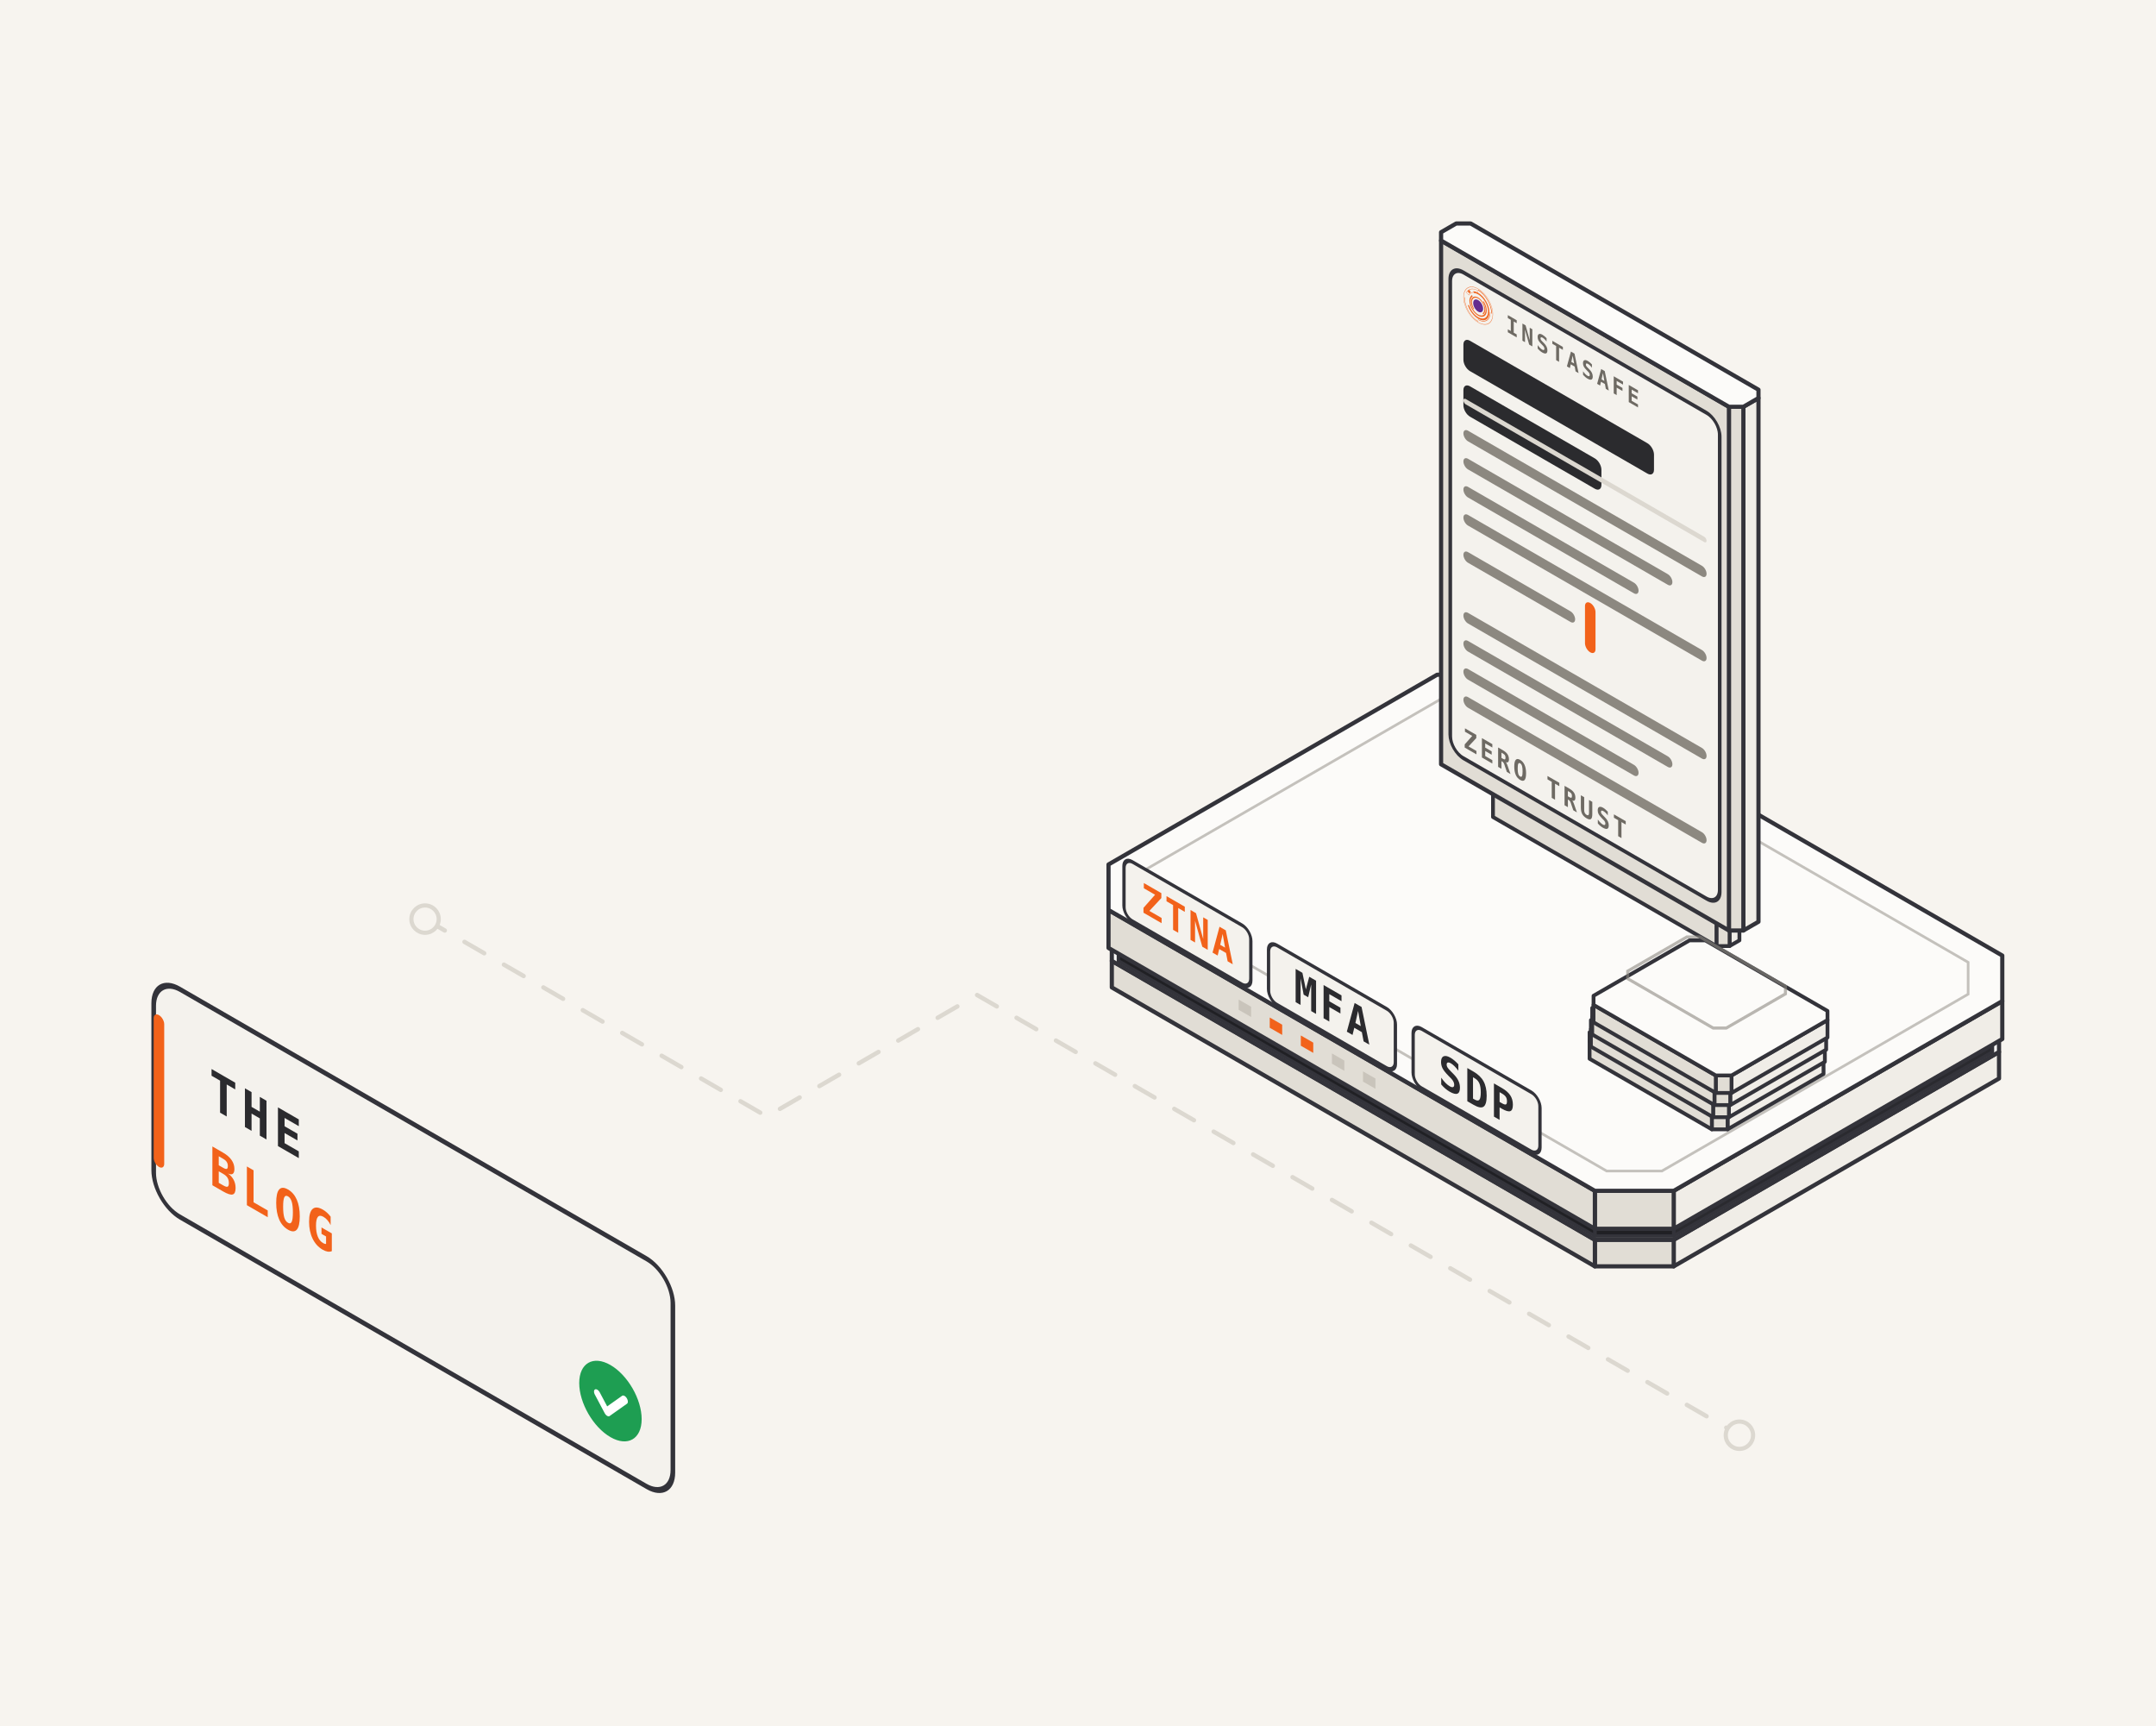
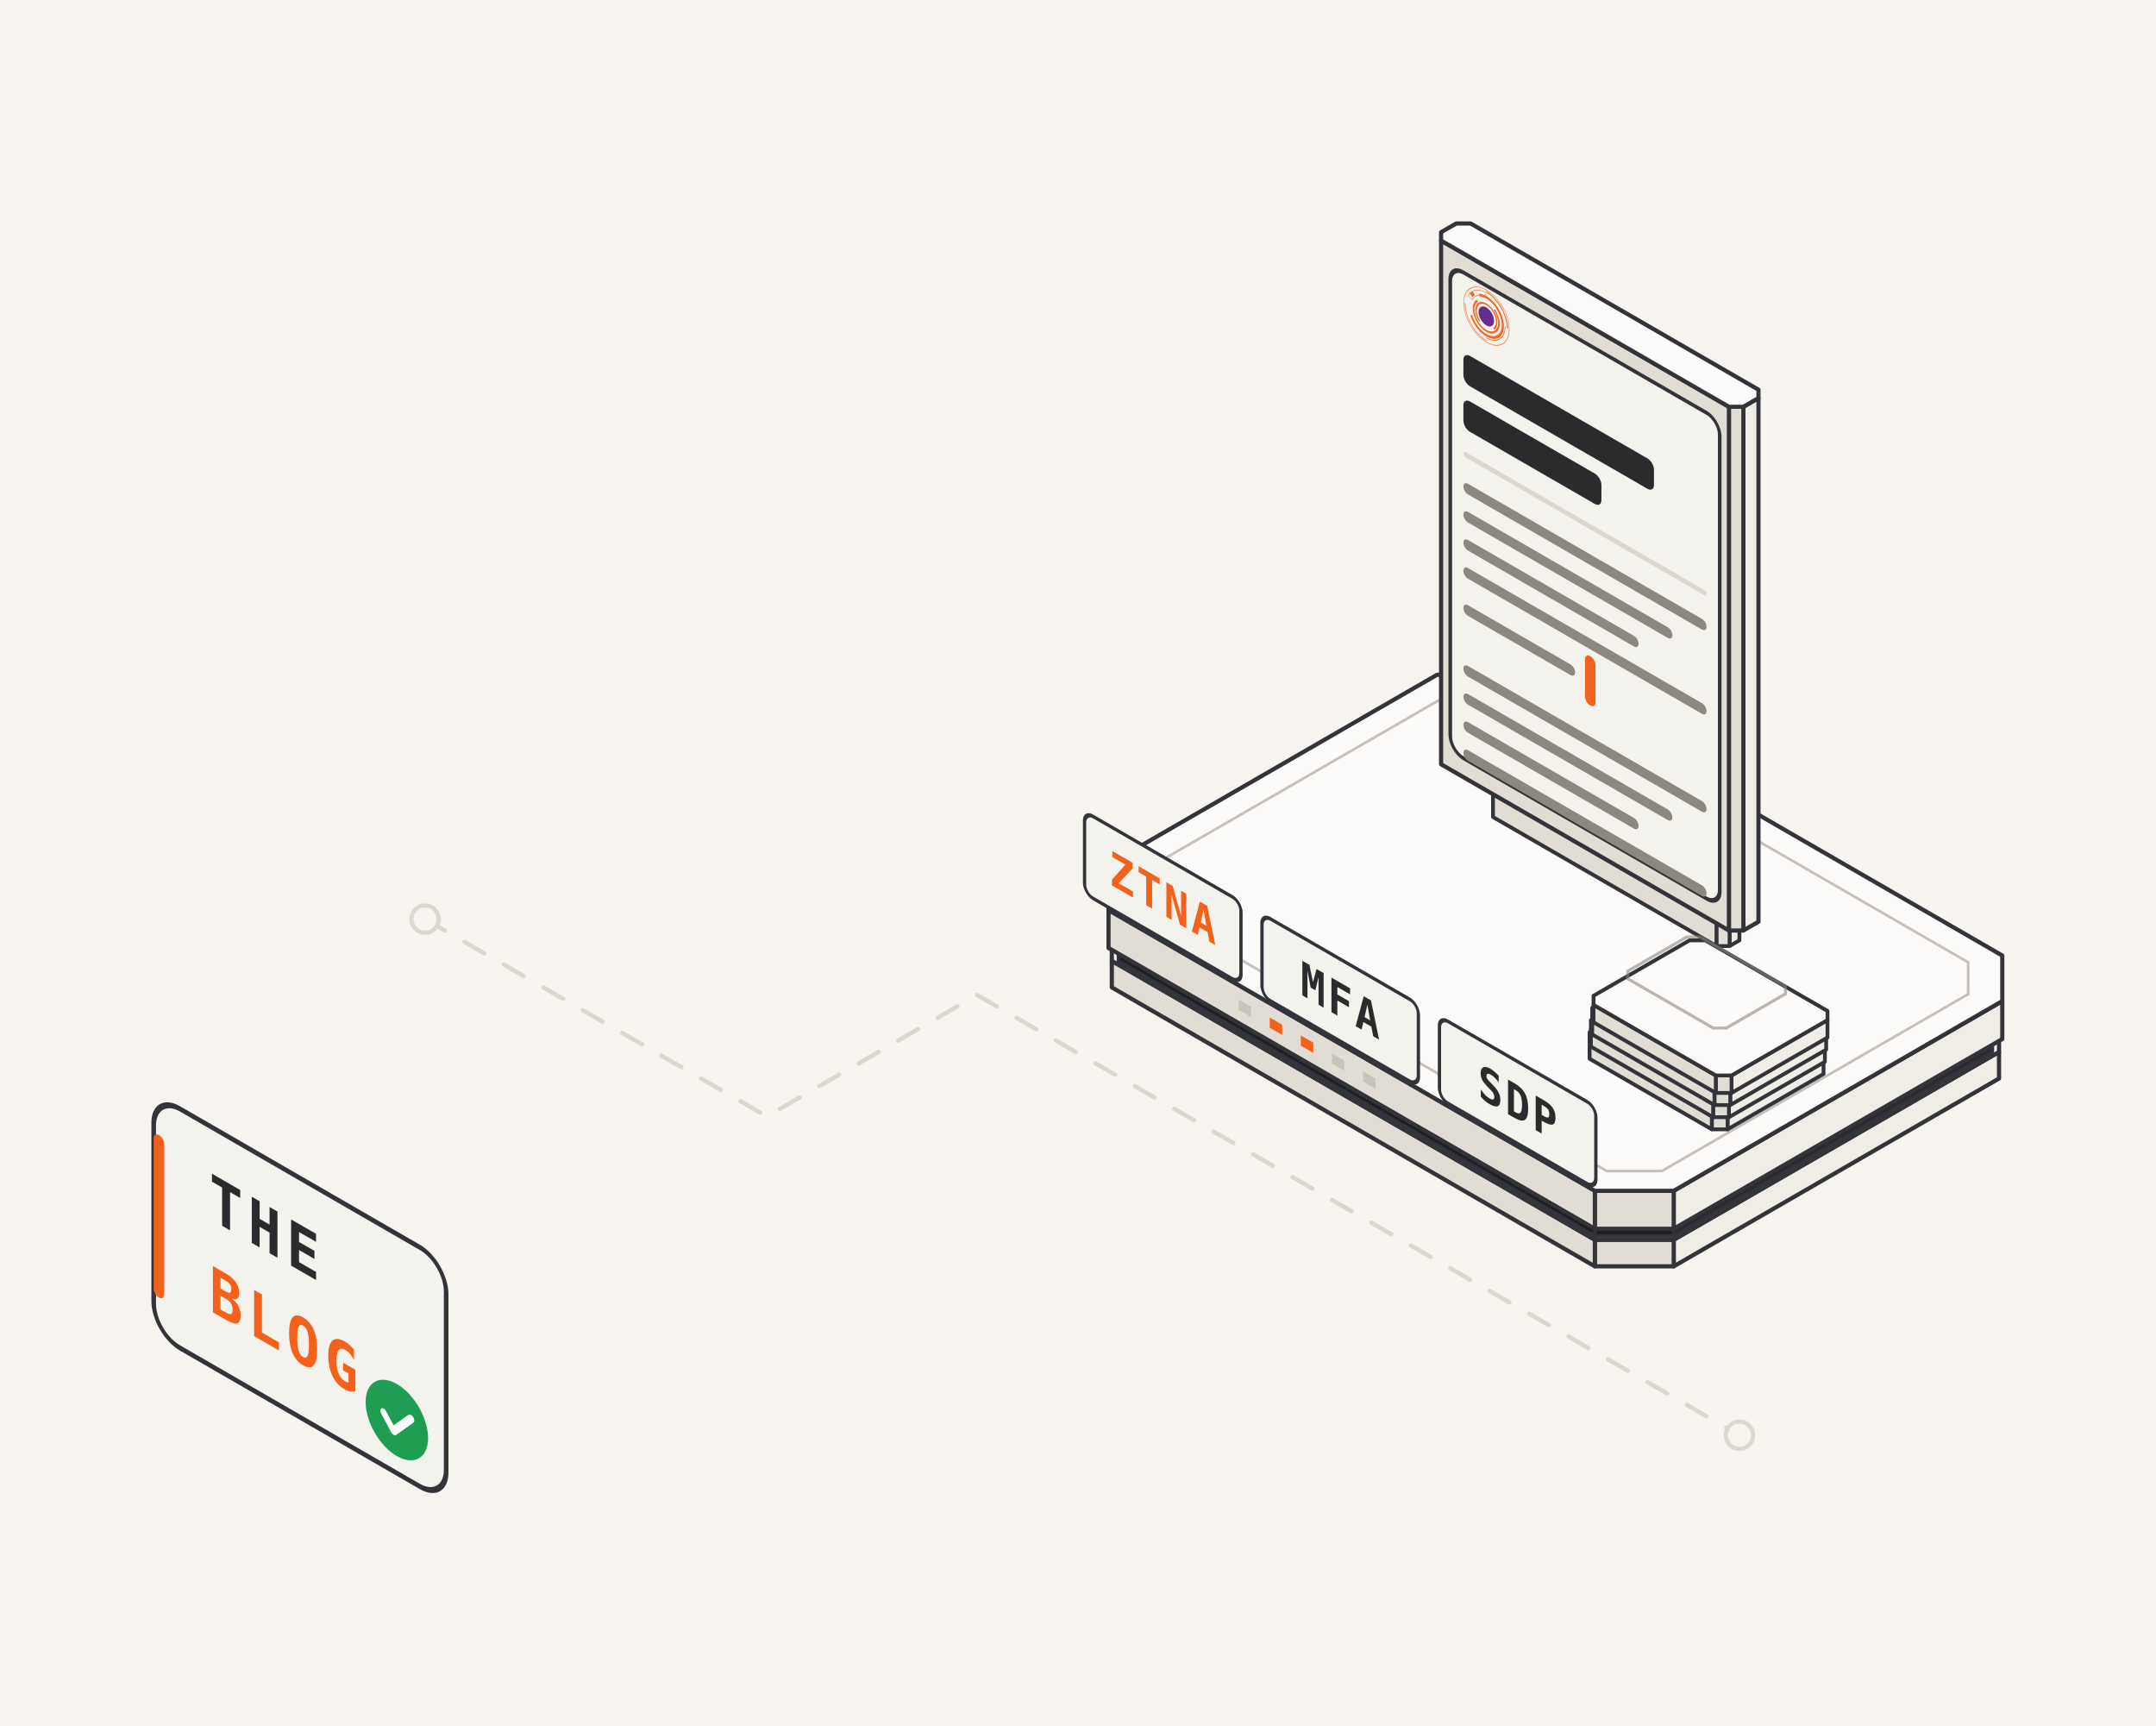
<svg xmlns="http://www.w3.org/2000/svg" viewBox="-397.819 -197.192 568.231 454.585" role="img" aria-label="blog illustration" data-content="-357.310 -138.300 129.904 198.500">
  <rect x="-4000" y="-4000" width="8000" height="8000" fill="#F7F4EF" />
  <path d="M-285.79 45.00 L-195.72 97.00 L-140.30 65.00 L60.62 181.00" fill="none" stroke="#DCD8D0" stroke-width="1.15" stroke-dasharray="6 6" stroke-linejoin="round" stroke-linecap="round" />
  <circle cx="-285.79" cy="45.00" r="3.6" fill="#F7F4EF" stroke="#DCD8D0" stroke-width="1.1" />
  <circle cx="60.62" cy="181.00" r="3.6" fill="#F7F4EF" stroke="#DCD8D0" stroke-width="1.1" />
  <g>
    <polygon points="129.04,87.00 43.30,136.50 43.30,129.50 129.04,80.00" fill="#F0EDE7" stroke="#33333A" stroke-width="1.10" stroke-linejoin="round" />
    <polygon points="43.30,136.50 22.52,136.50 22.52,129.50 43.30,129.50" fill="#E1DDD5" stroke="#33333A" stroke-width="1.10" stroke-linejoin="round" />
    <polygon points="22.52,136.50 -104.79,63.00 -104.79,56.00 22.52,129.50" fill="#E1DDD5" stroke="#33333A" stroke-width="1.10" stroke-linejoin="round" />
    <polygon points="1.73,-5.50 129.04,68.00 129.04,80.00 43.30,129.50 22.52,129.50 -104.79,56.00 -104.79,44.00 -19.05,-5.50" fill="#FCFBF9" stroke="#33333A" stroke-width="1.10" stroke-linejoin="round" />
  </g>
  <g>
    <polygon points="127.31,80.00 43.30,128.50 43.30,125.10 127.31,76.60" fill="#2A2A2F" stroke="#33333A" stroke-width="0.90" stroke-linejoin="round" />
    <polygon points="43.30,128.50 22.52,128.50 22.52,125.10 43.30,125.10" fill="#202024" stroke="#33333A" stroke-width="0.90" stroke-linejoin="round" />
    <polygon points="22.52,128.50 -103.06,56.00 -103.06,52.60 22.52,125.10" fill="#202024" stroke="#33333A" stroke-width="0.90" stroke-linejoin="round" />
    <polygon points="1.73,-7.90 127.31,64.60 127.31,76.60 43.30,125.10 22.52,125.10 -103.06,52.60 -103.06,40.60 -19.05,-7.90" fill="#34343A" stroke="#33333A" stroke-width="0.90" stroke-linejoin="round" />
  </g>
  <g>
    <polygon points="129.90,76.60 43.30,126.60 43.30,116.60 129.90,66.60" fill="#F0EDE7" stroke="#33333A" stroke-width="1.10" stroke-linejoin="round" />
    <polygon points="43.30,126.60 22.52,126.60 22.52,116.60 43.30,116.60" fill="#E1DDD5" stroke="#33333A" stroke-width="1.10" stroke-linejoin="round" />
    <polygon points="22.52,126.60 -105.66,52.60 -105.66,42.60 22.52,116.60" fill="#E1DDD5" stroke="#33333A" stroke-width="1.10" stroke-linejoin="round" />
    <polygon points="1.73,-19.40 129.90,54.60 129.90,66.60 43.30,116.60 22.52,116.60 -105.66,42.60 -105.66,30.60 -19.05,-19.40" fill="#FCFBF9" stroke="#33333A" stroke-width="1.10" stroke-linejoin="round" />
  </g>
  <polygon points="-1.39,-14.22 120.90,56.38 120.90,64.78 40.18,111.38 25.63,111.38 -96.65,40.78 -96.65,32.38 -15.93,-14.22" fill="none" opacity="0.50" stroke="#8C8880" stroke-width="0.70" />
  <polygon points="-71.36,68.90 -68.08,70.79 -68.08,68.09 -71.36,66.20" fill="#C9C4BB" stroke="none" stroke-width="1.00" opacity="1.00" stroke-linejoin="round" />
  <polygon points="-63.17,73.63 -59.89,75.52 -59.89,72.82 -63.17,70.93" fill="#F2621A" stroke="none" stroke-width="1.00" opacity="1.00" stroke-linejoin="round" />
  <polygon points="-54.98,78.36 -51.70,80.25 -51.70,77.55 -54.98,75.66" fill="#F2621A" stroke="none" stroke-width="1.00" opacity="1.00" stroke-linejoin="round" />
  <polygon points="-46.78,83.09 -43.51,84.98 -43.51,82.28 -46.78,80.39" fill="#C9C4BB" stroke="none" stroke-width="1.00" opacity="1.00" stroke-linejoin="round" />
  <polygon points="-38.59,87.82 -35.31,89.71 -35.31,87.01 -38.59,85.12" fill="#C9C4BB" stroke="none" stroke-width="1.00" opacity="1.00" stroke-linejoin="round" />
  <g>
    <polygon points="60.62,50.60 58.02,52.10 58.02,-53.90 60.62,-55.40" fill="#F0EDE7" stroke="#33333A" stroke-width="1.00" stroke-linejoin="round" />
    <polygon points="58.02,52.10 54.56,52.10 54.56,-53.90 58.02,-53.90" fill="#E1DDD5" stroke="#33333A" stroke-width="1.00" stroke-linejoin="round" />
    <polygon points="54.56,52.10 -4.33,18.10 -4.33,-87.90 54.56,-53.90" fill="#E1DDD5" stroke="#33333A" stroke-width="1.00" stroke-linejoin="round" />
    <polygon points="1.73,-91.40 60.62,-57.40 60.62,-55.40 58.02,-53.90 54.56,-53.90 -4.33,-87.90 -4.33,-89.90 -1.73,-91.40" fill="#FCFBF9" stroke="#33333A" stroke-width="1.00" stroke-linejoin="round" />
  </g>
  <g>
    <polygon points="65.64,45.70 61.66,48.00 61.66,-90.00 65.64,-92.30" fill="#F0EDE7" stroke="#33333A" stroke-width="1.10" stroke-linejoin="round" />
    <polygon points="61.66,48.00 57.85,48.00 57.85,-90.00 61.66,-90.00" fill="#E1DDD5" stroke="#33333A" stroke-width="1.10" stroke-linejoin="round" />
    <polygon points="57.85,48.00 -18.01,4.20 -18.01,-133.80 57.85,-90.00" fill="#E1DDD5" stroke="#33333A" stroke-width="1.10" stroke-linejoin="round" />
    <polygon points="-10.22,-138.30 65.64,-94.50 65.64,-92.30 61.66,-90.00 57.85,-90.00 -18.01,-133.80 -18.01,-136.00 -14.03,-138.30" fill="#FCFBF9" stroke="#33333A" stroke-width="1.10" stroke-linejoin="round" />
  </g>
  <g transform="matrix(0.86603,0.5,0,1,-19.92,-134.90)">
    <rect x="5.0" y="5.0" width="82.0" height="128.0" rx="4" fill="#F4F2ED" stroke="#33333A" stroke-width="1.1" />
-     <g transform="translate(9,7)">
-       <g data-logo="9.00 9.00">
-         <g opacity="1.00" transform="translate(0.000,0.041) scale(0.0098)">
+     <g transform="translate(9,6)">
+       <g data-logo="14.00 14.00">
+         <g opacity="1.00" transform="translate(0.000,0.063) scale(0.01525)">
          <defs>
-             <style>.lg11-cls-1{fill:#f06823;}.lg11-cls-2{fill:#652c8f;}</style>
+             <style>.lg29-cls-1{fill:#f06823;}.lg29-cls-2{fill:#652c8f;}</style>
          </defs>
-           <path class="lg11-cls-1" d="M209.88,316.12s24.4-36.76,54.9-66.53l45.31,45.52s-41.76,43.52-49.21,54.59Z" transform="translate(-81.01 -85.14)" />
-           <path class="lg11-cls-1" d="M538.26,994.86C286.13,994.86,81,790.81,81,540S286.13,85.14,538.26,85.14c128.29,0,246.22,48.56,332.07,136.73C953.3,307.08,999,420.06,999,540,999,795.06,796.61,994.86,538.26,994.86Zm0-900.41c-247,0-447.95,199.87-447.95,445.55s201,445.55,448,445.55c253.14,0,451.43-195.71,451.43-445.55S791.4,94.45,538.26,94.45Z" transform="translate(-81.01 -85.14)" />
-           <path class="lg11-cls-1" d="M532.69,969.9c-110.68,0-214.43-42.64-293.12-120.7C154.8,765.12,107.18,647.68,108.92,527l12.41.18c-1.69,117.33,44.59,231.5,127,313.22,76.33,75.72,177,117.1,284.38,117.1,3.15,0,6.28,0,9.43-.1l.28,12.4C539.16,969.86,535.91,969.9,532.69,969.9Z" transform="translate(-81.01 -85.14)" />
-           <ellipse class="lg11-cls-2" cx="457.77" cy="461.66" rx="154.52" ry="155.22" />
-           <path class="lg11-cls-1" d="M395.66,710.43C347.05,665.2,318,602.87,318,543.7,318,421.46,417.05,322,538.77,322S759.53,421.46,759.53,543.7c0,51.75-23.6,110.53-61.6,153.4l-20.88-18.51c33.65-38,54.56-89.67,54.56-134.89,0-106.84-86.5-193.77-192.84-193.77S345.94,436.86,345.94,543.7c0,50.79,26.33,106.84,68.73,146.3Z" transform="translate(-81.01 -85.14)" />
-           <path class="lg11-cls-1" d="M253.4,406.9l-82.58-35.07,1.43-3.53c.23-.56,22.93-55.7,76.86-111.36,49.78-51.38,137.17-113.86,270.76-119.76l3.85-.17,3.86,77.08-3.68.37c-1.84.18-185.48,20.13-268.88,189.16ZM181,367.72l68.74,29.19c44.72-88.29,116-135.21,168.23-159.08,48.75-22.27,89.35-29,101.53-30.65l-3.11-62.07C387.49,151.91,303,212.46,254.68,262.34,209.52,308.94,186.79,354.92,181,367.72Z" transform="translate(-81.01 -85.14)" />
-           <path class="lg11-cls-1" d="M538.32,812.08c-149.26,0-270.69-121.57-270.69-271,0-74.92,40-146.51,77.35-188.52l24.32,21.65c-33.41,37.54-69.1,101.08-69.1,166.87,0,131.47,106.82,238.44,238.12,238.44C665.51,779.52,773,670.33,773,541.08c0-68.25-30.88-134.29-84.71-181.17l21.39-24.56c60.93,53.08,95.88,128.06,95.88,205.73C805.52,688,683.16,812.08,538.32,812.08Z" transform="translate(-81.01 -85.14)" />
-           <path class="lg11-cls-1" d="M538.77,892.57c-138.12,0-263.63-81.3-319.74-207.11l38.24-17.05C306.66,779.15,417.15,850.7,538.77,850.7c169.75,0,307.86-137.55,307.86-306.62S708.52,237.46,538.77,237.46A306.27,306.27,0,0,0,407,266.88L389.16,229a347.86,347.86,0,0,1,149.61-33.43c192.84,0,349.73,156.33,349.73,348.49S731.61,892.57,538.77,892.57Z" transform="translate(-81.01 -85.14)" />
-           <path class="lg11-cls-1" d="M532.19,923V910.6c208.22,0,373.14-166,375.46-377.9l12.4.13c-1.17,106.76-41.95,205.58-114.84,278.28C732.86,883.27,635.9,923,532.19,923Z" transform="translate(-81.01 -85.14)" />
-           <path class="lg11-cls-1" d="M950.25,543.65c-7.21-228.34-189.56-410-415.13-413.47l.34-21.7c114.6,1.78,222.75,47.8,304.54,129.57A449.7,449.7,0,0,1,972,543Z" transform="translate(-81.01 -85.14)" />
+           <path class="lg29-cls-1" d="M209.88,316.12s24.4-36.76,54.9-66.53l45.31,45.52s-41.76,43.52-49.21,54.59Z" transform="translate(-81.01 -85.14)" />
+           <path class="lg29-cls-1" d="M538.26,994.86C286.13,994.86,81,790.81,81,540S286.13,85.14,538.26,85.14c128.29,0,246.22,48.56,332.07,136.73C953.3,307.08,999,420.06,999,540,999,795.06,796.61,994.86,538.26,994.86Zm0-900.41c-247,0-447.95,199.87-447.95,445.55s201,445.55,448,445.55c253.14,0,451.43-195.71,451.43-445.55S791.4,94.45,538.26,94.45Z" transform="translate(-81.01 -85.14)" />
+           <path class="lg29-cls-1" d="M532.69,969.9c-110.68,0-214.43-42.64-293.12-120.7C154.8,765.12,107.18,647.68,108.92,527l12.41.18c-1.69,117.33,44.59,231.5,127,313.22,76.33,75.72,177,117.1,284.38,117.1,3.15,0,6.28,0,9.43-.1l.28,12.4C539.16,969.86,535.91,969.9,532.69,969.9Z" transform="translate(-81.01 -85.14)" />
+           <ellipse class="lg29-cls-2" cx="457.77" cy="461.66" rx="154.52" ry="155.22" />
+           <path class="lg29-cls-1" d="M395.66,710.43C347.05,665.2,318,602.87,318,543.7,318,421.46,417.05,322,538.77,322S759.53,421.46,759.53,543.7c0,51.75-23.6,110.53-61.6,153.4l-20.88-18.51c33.65-38,54.56-89.67,54.56-134.89,0-106.84-86.5-193.77-192.84-193.77S345.94,436.86,345.94,543.7c0,50.79,26.33,106.84,68.73,146.3Z" transform="translate(-81.01 -85.14)" />
+           <path class="lg29-cls-1" d="M253.4,406.9l-82.58-35.07,1.43-3.53c.23-.56,22.93-55.7,76.86-111.36,49.78-51.38,137.17-113.86,270.76-119.76l3.85-.17,3.86,77.08-3.68.37c-1.84.18-185.48,20.13-268.88,189.16ZM181,367.72l68.74,29.19c44.72-88.29,116-135.21,168.23-159.08,48.75-22.27,89.35-29,101.53-30.65l-3.11-62.07C387.49,151.91,303,212.46,254.68,262.34,209.52,308.94,186.79,354.92,181,367.72Z" transform="translate(-81.01 -85.14)" />
+           <path class="lg29-cls-1" d="M538.32,812.08c-149.26,0-270.69-121.57-270.69-271,0-74.92,40-146.51,77.35-188.52l24.32,21.65c-33.41,37.54-69.1,101.08-69.1,166.87,0,131.47,106.82,238.44,238.12,238.44C665.51,779.52,773,670.33,773,541.08c0-68.25-30.88-134.29-84.71-181.17l21.39-24.56c60.93,53.08,95.88,128.06,95.88,205.73C805.52,688,683.16,812.08,538.32,812.08Z" transform="translate(-81.01 -85.14)" />
+           <path class="lg29-cls-1" d="M538.77,892.57c-138.12,0-263.63-81.3-319.74-207.11l38.24-17.05C306.66,779.15,417.15,850.7,538.77,850.7c169.75,0,307.86-137.55,307.86-306.62S708.52,237.46,538.77,237.46A306.27,306.27,0,0,0,407,266.88L389.16,229a347.86,347.86,0,0,1,149.61-33.43c192.84,0,349.73,156.33,349.73,348.49S731.61,892.57,538.77,892.57Z" transform="translate(-81.01 -85.14)" />
+           <path class="lg29-cls-1" d="M532.19,923V910.6c208.22,0,373.14-166,375.46-377.9l12.4.13c-1.17,106.76-41.95,205.58-114.84,278.28C732.86,883.27,635.9,923,532.19,923Z" transform="translate(-81.01 -85.14)" />
+           <path class="lg29-cls-1" d="M950.25,543.65c-7.21-228.34-189.56-410-415.13-413.47l.34-21.7c114.6,1.78,222.75,47.8,304.54,129.57A449.7,449.7,0,0,1,972,543Z" transform="translate(-81.01 -85.14)" />
        </g>
      </g>
    </g>
-     <text x="22.0" y="14.0" font-family="ui-monospace,SFMono-Regular,Menlo,monospace" font-size="6.2" font-weight="700" letter-spacing=".14em" fill="#6E6A63" text-anchor="start">INSTASAFE</text>
-     <rect x="9.0" y="22.0" width="58.0" height="8.0" rx="2.0" fill="#2B2B2E" opacity="1.00" />
-     <rect x="9.0" y="34.0" width="42.0" height="8.0" rx="2.0" fill="#2B2B2E" opacity="1.00" />
-     <rect x="9.0" y="38.0" width="74.0" height="1.4" rx="0.7" fill="#DCD8D0" opacity="1.00" />
-     <rect x="9.0" y="46.0" width="74.0" height="2.8" rx="1.4" fill="#8C8880" opacity="1.00" />
-     <rect x="9.0" y="53.4" width="63.6" height="2.8" rx="1.4" fill="#8C8880" opacity="1.00" />
-     <rect x="9.0" y="60.8" width="53.3" height="2.8" rx="1.4" fill="#8C8880" opacity="1.00" />
-     <rect x="9.0" y="68.2" width="74.0" height="2.8" rx="1.4" fill="#8C8880" opacity="1.00" />
-     <rect x="9.0" y="78.0" width="34.0" height="2.8" rx="1.4" fill="#8C8880" opacity="1.00" />
-     <rect x="46.0" y="72.8" width="3.2" height="13" rx="1.6" fill="#F2621A" />
-     <rect x="9.0" y="94.0" width="74.0" height="2.8" rx="1.4" fill="#8C8880" opacity="1.00" />
-     <rect x="9.0" y="101.4" width="63.6" height="2.8" rx="1.4" fill="#8C8880" opacity="1.00" />
-     <rect x="9.0" y="108.8" width="53.3" height="2.8" rx="1.4" fill="#8C8880" opacity="1.00" />
-     <rect x="9.0" y="116.2" width="74.0" height="2.8" rx="1.4" fill="#8C8880" opacity="1.00" />
-     <text x="9.0" y="130.0" font-family="ui-monospace,SFMono-Regular,Menlo,monospace" font-size="7.0" font-weight="700" letter-spacing=".12em" fill="#6E6A63" text-anchor="start">ZERO TRUST</text>
+     <rect x="9.0" y="26.0" width="58.0" height="8.0" rx="2.0" fill="#2B2B2E" opacity="1.00" />
+     <rect x="9.0" y="38.0" width="42.0" height="8.0" rx="2.0" fill="#2B2B2E" opacity="1.00" />
+     <rect x="9.0" y="52.0" width="74.0" height="1.4" rx="0.7" fill="#DCD8D0" opacity="1.00" />
+     <rect x="9.0" y="60.0" width="74.0" height="2.8" rx="1.4" fill="#8C8880" opacity="1.00" />
+     <rect x="9.0" y="67.4" width="63.6" height="2.8" rx="1.4" fill="#8C8880" opacity="1.00" />
+     <rect x="9.0" y="74.8" width="53.3" height="2.8" rx="1.4" fill="#8C8880" opacity="1.00" />
+     <rect x="9.0" y="82.2" width="74.0" height="2.8" rx="1.4" fill="#8C8880" opacity="1.00" />
+     <rect x="9.0" y="92.0" width="34.0" height="2.8" rx="1.4" fill="#8C8880" opacity="1.00" />
+     <rect x="46.0" y="86.8" width="3.2" height="13" rx="1.6" fill="#F2621A" />
+     <rect x="9.0" y="108.0" width="74.0" height="2.8" rx="1.4" fill="#8C8880" opacity="1.00" />
+     <rect x="9.0" y="115.4" width="63.6" height="2.8" rx="1.4" fill="#8C8880" opacity="1.00" />
+     <rect x="9.0" y="122.8" width="53.3" height="2.8" rx="1.4" fill="#8C8880" opacity="1.00" />
+     <rect x="9.0" y="130.2" width="74.0" height="2.8" rx="1.4" fill="#8C8880" opacity="1.00" />
  </g>
  <g>
    <polygon points="82.79,85.80 57.50,100.40 57.50,95.80 82.79,81.20" fill="#F0EDE7" stroke="#33333A" stroke-width="1.00" stroke-linejoin="round" />
    <polygon points="57.50,100.40 53.35,100.40 53.35,95.80 57.50,95.80" fill="#E1DDD5" stroke="#33333A" stroke-width="1.00" stroke-linejoin="round" />
    <polygon points="53.35,100.40 21.13,81.80 21.13,77.20 53.35,95.80" fill="#E1DDD5" stroke="#33333A" stroke-width="1.00" stroke-linejoin="round" />
    <polygon points="50.58,60.20 82.79,78.80 82.79,81.20 57.50,95.80 53.35,95.80 21.13,77.20 21.13,74.80 46.42,60.20" fill="#FCFBF9" stroke="#33333A" stroke-width="1.00" stroke-linejoin="round" />
  </g>
  <g>
    <polygon points="83.14,82.60 57.85,97.20 57.85,92.60 83.14,78.00" fill="#F0EDE7" stroke="#33333A" stroke-width="1.00" stroke-linejoin="round" />
    <polygon points="57.85,97.20 53.69,97.20 53.69,92.60 57.85,92.60" fill="#E1DDD5" stroke="#33333A" stroke-width="1.00" stroke-linejoin="round" />
    <polygon points="53.69,97.20 21.48,78.60 21.48,74.00 53.69,92.60" fill="#E1DDD5" stroke="#33333A" stroke-width="1.00" stroke-linejoin="round" />
    <polygon points="50.92,57.00 83.14,75.60 83.14,78.00 57.85,92.60 53.69,92.60 21.48,74.00 21.48,71.60 46.77,57.00" fill="#FCFBF9" stroke="#33333A" stroke-width="1.00" stroke-linejoin="round" />
  </g>
  <g>
    <polygon points="83.48,79.40 58.20,94.00 58.20,89.40 83.48,74.80" fill="#F0EDE7" stroke="#33333A" stroke-width="1.00" stroke-linejoin="round" />
    <polygon points="58.20,94.00 54.04,94.00 54.04,89.40 58.20,89.40" fill="#E1DDD5" stroke="#33333A" stroke-width="1.00" stroke-linejoin="round" />
    <polygon points="54.04,94.00 21.82,75.40 21.82,70.80 54.04,89.40" fill="#E1DDD5" stroke="#33333A" stroke-width="1.00" stroke-linejoin="round" />
    <polygon points="51.27,53.80 83.48,72.40 83.48,74.80 58.20,89.40 54.04,89.40 21.82,70.80 21.82,68.40 47.11,53.80" fill="#FCFBF9" stroke="#33333A" stroke-width="1.00" stroke-linejoin="round" />
  </g>
  <g>
    <polygon points="83.83,76.20 58.54,90.80 58.54,86.20 83.83,71.60" fill="#F0EDE7" stroke="#33333A" stroke-width="1.00" stroke-linejoin="round" />
    <polygon points="58.54,90.80 54.39,90.80 54.39,86.20 58.54,86.20" fill="#E1DDD5" stroke="#33333A" stroke-width="1.00" stroke-linejoin="round" />
    <polygon points="54.39,90.80 22.17,72.20 22.17,67.60 54.39,86.20" fill="#E1DDD5" stroke="#33333A" stroke-width="1.00" stroke-linejoin="round" />
    <polygon points="51.62,50.60 83.83,69.20 83.83,71.60 58.54,86.20 54.39,86.20 22.17,67.60 22.17,65.20 47.46,50.60" fill="#FCFBF9" stroke="#33333A" stroke-width="1.00" stroke-linejoin="round" />
  </g>
  <polygon points="50.23,49.70 72.75,62.70 72.75,64.70 57.16,73.70 53.69,73.70 31.18,60.70 31.18,58.70 46.77,49.70" fill="none" opacity="0.60" stroke="#8C8880" stroke-width="0.80" />
-   <g transform="matrix(0.86603,0.5,0,1,-102.19,27.60)">
-     <rect x="0.7" y="0.7" width="38.6" height="15.6" rx="2.6" fill="#F4F2ED" stroke="#33333A" stroke-width="1" />
-     <text x="20.0" y="12.4" font-family="ui-monospace,SFMono-Regular,Menlo,monospace" font-size="10.8" font-weight="700" letter-spacing=".06em" fill="#F2621A" text-anchor="middle">ZTNA</text>
+   <g transform="matrix(0.86603,0.5,0,1,-112.58,15.60)">
+     <rect x="0.7" y="0.7" width="47.6" height="21.6" rx="2.6" fill="#F4F2ED" stroke="#33333A" stroke-width="1" />
+     <text x="24.5" y="16.0" font-family="ui-monospace,SFMono-Regular,Menlo,monospace" font-size="12.5" font-weight="700" letter-spacing=".06em" fill="#F2621A" text-anchor="middle">ZTNA</text>
  </g>
-   <g transform="matrix(0.86603,0.5,0,1,-64.09,49.60)">
-     <rect x="0.7" y="0.7" width="38.6" height="15.6" rx="2.6" fill="#F4F2ED" stroke="#33333A" stroke-width="1" />
-     <text x="20.0" y="12.8" font-family="ui-monospace,SFMono-Regular,Menlo,monospace" font-size="12.0" font-weight="700" letter-spacing=".06em" fill="#2B2B2E" text-anchor="middle">MFA</text>
+   <g transform="matrix(0.86603,0.5,0,1,-65.82,42.60)">
+     <rect x="0.7" y="0.7" width="47.6" height="21.6" rx="2.6" fill="#F4F2ED" stroke="#33333A" stroke-width="1" />
+     <text x="24.5" y="16.0" font-family="ui-monospace,SFMono-Regular,Menlo,monospace" font-size="12.5" font-weight="700" letter-spacing=".06em" fill="#2B2B2E" text-anchor="middle">MFA</text>
  </g>
-   <g transform="matrix(0.86603,0.5,0,1,-25.98,71.60)">
-     <rect x="0.7" y="0.7" width="38.6" height="15.6" rx="2.6" fill="#F4F2ED" stroke="#33333A" stroke-width="1" />
-     <text x="20.0" y="12.8" font-family="ui-monospace,SFMono-Regular,Menlo,monospace" font-size="12.0" font-weight="700" letter-spacing=".06em" fill="#2B2B2E" text-anchor="middle">SDP</text>
+   <g transform="matrix(0.86603,0.5,0,1,-19.05,69.60)">
+     <rect x="0.7" y="0.7" width="47.6" height="21.6" rx="2.6" fill="#F4F2ED" stroke="#33333A" stroke-width="1" />
+     <text x="24.5" y="16.0" font-family="ui-monospace,SFMono-Regular,Menlo,monospace" font-size="12.5" font-weight="700" letter-spacing=".06em" fill="#2B2B2E" text-anchor="middle">SDP</text>
  </g>
-   <g transform="matrix(0.86603,0.5,0,1,-357.31,59.50)">
-     <rect x="0" y="0" width="158" height="60" rx="8" fill="#F4F2ED" stroke="#33333A" stroke-width="1.4" />
-     <rect x="0" y="10" width="3.2" height="40.0" rx="1.6" fill="#F2621A" />
-     <text x="17.0" y="26.4" font-family="ui-monospace,SFMono-Regular,Menlo,monospace" font-size="14.0" font-weight="700" letter-spacing=".10em" fill="#2B2B2E" text-anchor="start">THE</text>
-     <text x="17.0" y="46.7" font-family="ui-monospace,SFMono-Regular,Menlo,monospace" font-size="14.0" font-weight="700" letter-spacing=".10em" fill="#F2621A" text-anchor="start">BLOG</text>
-     <circle cx="139.0" cy="43.0" r="9.5" fill="#1E9E52" />
-     <path d="M135.0 43.0 l3.0 3.4 l5.3 -5.9" stroke="#fff" stroke-width="2" fill="none" stroke-linecap="round" stroke-linejoin="round" />
+   <g transform="matrix(0.86603,0.5,0,1,-357.31,91.00)">
+     <rect x="0" y="0" width="89" height="63" rx="8" fill="#F4F2ED" stroke="#33333A" stroke-width="1.4" />
+     <rect x="0" y="10.1" width="3.2" height="42.8" rx="1.6" fill="#F2621A" />
+     <text x="17.0" y="24.4" font-family="ui-monospace,SFMono-Regular,Menlo,monospace" font-size="16.7" font-weight="700" letter-spacing=".10em" fill="#2B2B2E" text-anchor="start">THE</text>
+     <text x="17.0" y="48.6" font-family="ui-monospace,SFMono-Regular,Menlo,monospace" font-size="16.7" font-weight="700" letter-spacing=".10em" fill="#F2621A" text-anchor="start">BLOG</text>
+     <circle cx="74.0" cy="49.0" r="9.5" fill="#1E9E52" />
+     <path d="M70.0 49.0 l3.0 3.4 l5.3 -5.9" stroke="#fff" stroke-width="2" fill="none" stroke-linecap="round" stroke-linejoin="round" />
  </g>
</svg>
